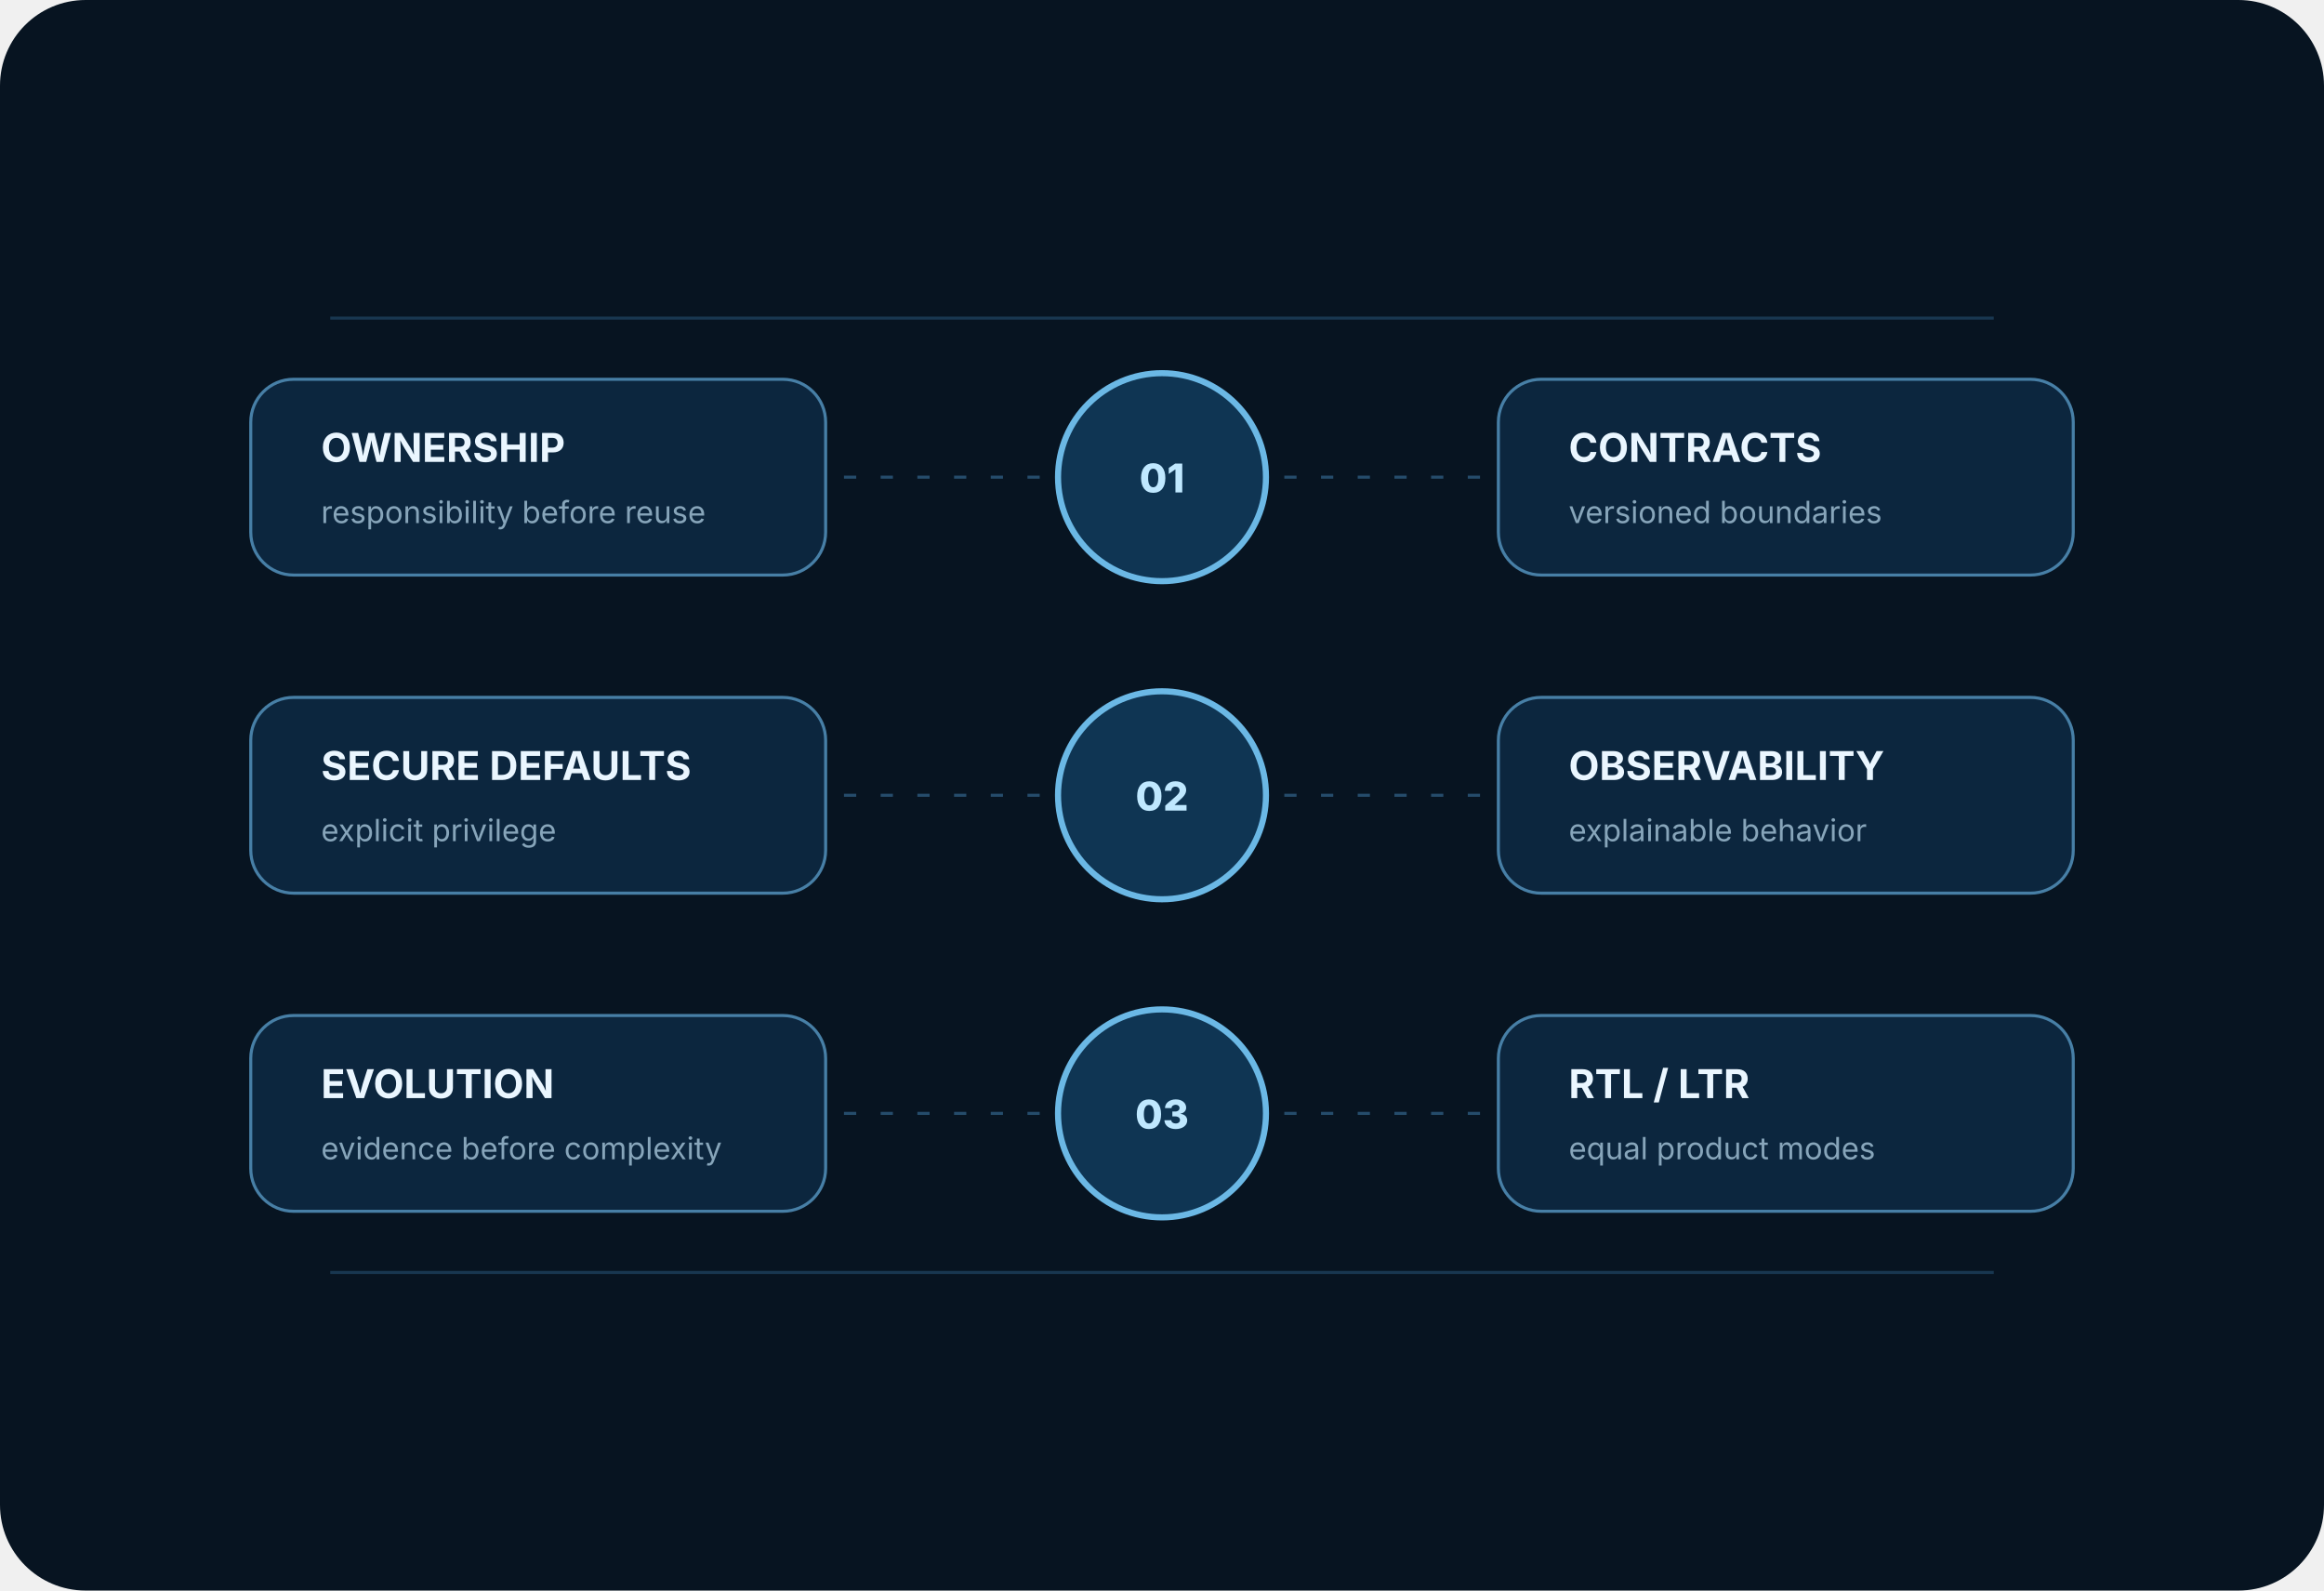
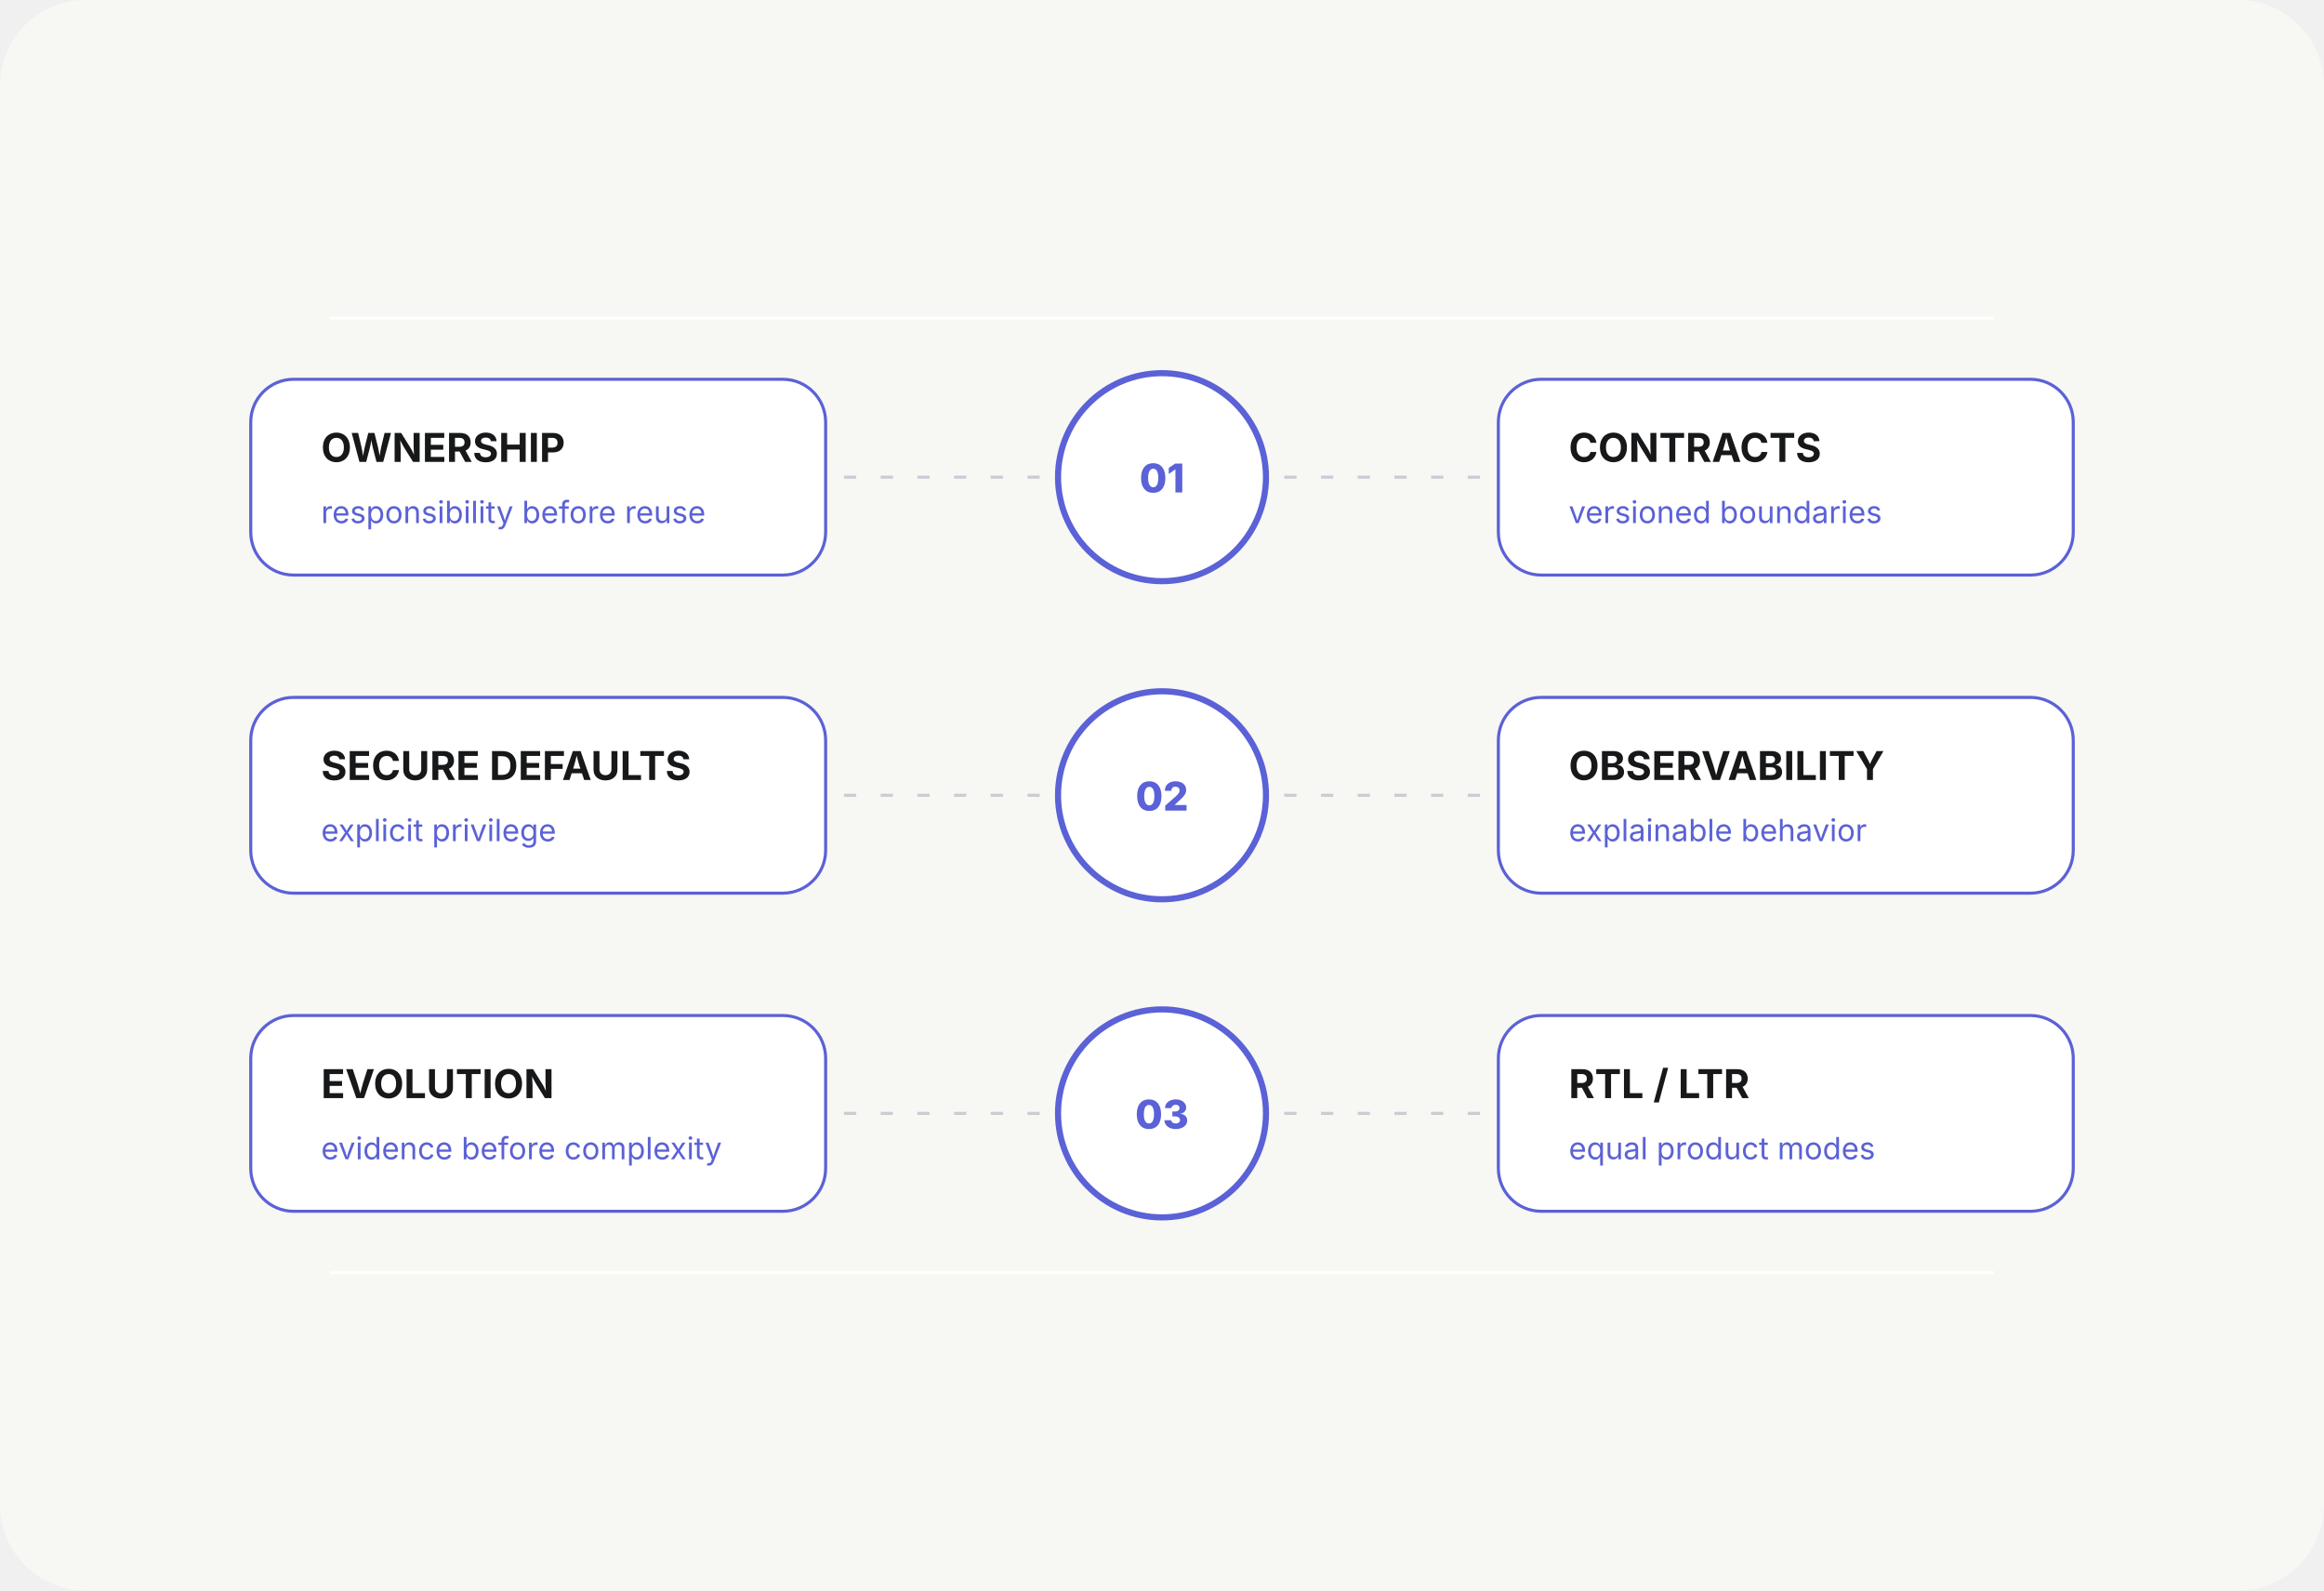
<svg xmlns="http://www.w3.org/2000/svg" viewBox="0 0 760 520" role="img" aria-labelledby="title desc">
-   <rect width="760" height="520" rx="28" fill="#071421" />
-   <path d="M108 104H652M108 416H652" stroke="#183750" />
-   <path d="M180 156H580M180 260H580M180 364H580" stroke="#254c6b" stroke-dasharray="4 8" />
-   <g fill="#0c263e" stroke="#477fa6">
+   <rect width="760" height="520" rx="28" fill="#f7f7f4" />
+   <path d="M108 104H652M108 416H652" stroke="#ffffff" />
+   <path d="M180 156H580M180 260H580M180 364H580" stroke="#c9cdd3" stroke-dasharray="4 8" />
+   <g fill="#ffffff" stroke="#5b61d6">
    <rect x="82" y="124" width="188" height="64" rx="14" />
    <rect x="490" y="124" width="188" height="64" rx="14" />
    <rect x="82" y="228" width="188" height="64" rx="14" />
    <rect x="490" y="228" width="188" height="64" rx="14" />
    <rect x="82" y="332" width="188" height="64" rx="14" />
    <rect x="490" y="332" width="188" height="64" rx="14" />
  </g>
-   <g fill="#0f3553" stroke="#6bb8e5" stroke-width="2">
+   <g fill="#ffffff" stroke="#5b61d6" stroke-width="2">
    <circle cx="380" cy="156" r="34" />
    <circle cx="380" cy="260" r="34" />
    <circle cx="380" cy="364" r="34" />
  </g>
-   <g fill="#eaf6ff" font-family="Inter,Arial,sans-serif">
+   <g fill="#17181a" font-family="Inter,Arial,sans-serif">
    <text x="105" y="151" font-size="13" font-weight="700">OWNERSHIP</text>
-     <text x="105" y="171" font-size="10" fill="#87a5ba">responsibility before reuse</text>
+     <text x="105" y="171" font-size="10" fill="#5b61d6">responsibility before reuse</text>
    <text x="513" y="151" font-size="13" font-weight="700">CONTRACTS</text>
-     <text x="513" y="171" font-size="10" fill="#87a5ba">versioned boundaries</text>
+     <text x="513" y="171" font-size="10" fill="#5b61d6">versioned boundaries</text>
    <text x="105" y="255" font-size="13" font-weight="700">SECURE DEFAULTS</text>
-     <text x="105" y="275" font-size="10" fill="#87a5ba">explicit privilege</text>
+     <text x="105" y="275" font-size="10" fill="#5b61d6">explicit privilege</text>
    <text x="513" y="255" font-size="13" font-weight="700">OBSERVABILITY</text>
-     <text x="513" y="275" font-size="10" fill="#87a5ba">explainable behavior</text>
+     <text x="513" y="275" font-size="10" fill="#5b61d6">explainable behavior</text>
    <text x="105" y="359" font-size="13" font-weight="700">EVOLUTION</text>
-     <text x="105" y="379" font-size="10" fill="#87a5ba">evidence before complexity</text>
+     <text x="105" y="379" font-size="10" fill="#5b61d6">evidence before complexity</text>
    <text x="513" y="359" font-size="13" font-weight="700">RTL / LTR</text>
-     <text x="513" y="379" font-size="10" fill="#87a5ba">equal product modes</text>
+     <text x="513" y="379" font-size="10" fill="#5b61d6">equal product modes</text>
  </g>
-   <g fill="#bfe8ff" font-family="Inter,Arial,sans-serif" font-size="13" font-weight="800" text-anchor="middle">
+   <g fill="#5b61d6" font-family="Inter,Arial,sans-serif" font-size="13" font-weight="800" text-anchor="middle">
    <text x="380" y="161">01</text>
    <text x="380" y="265">02</text>
    <text x="380" y="369">03</text>
  </g>
</svg>
